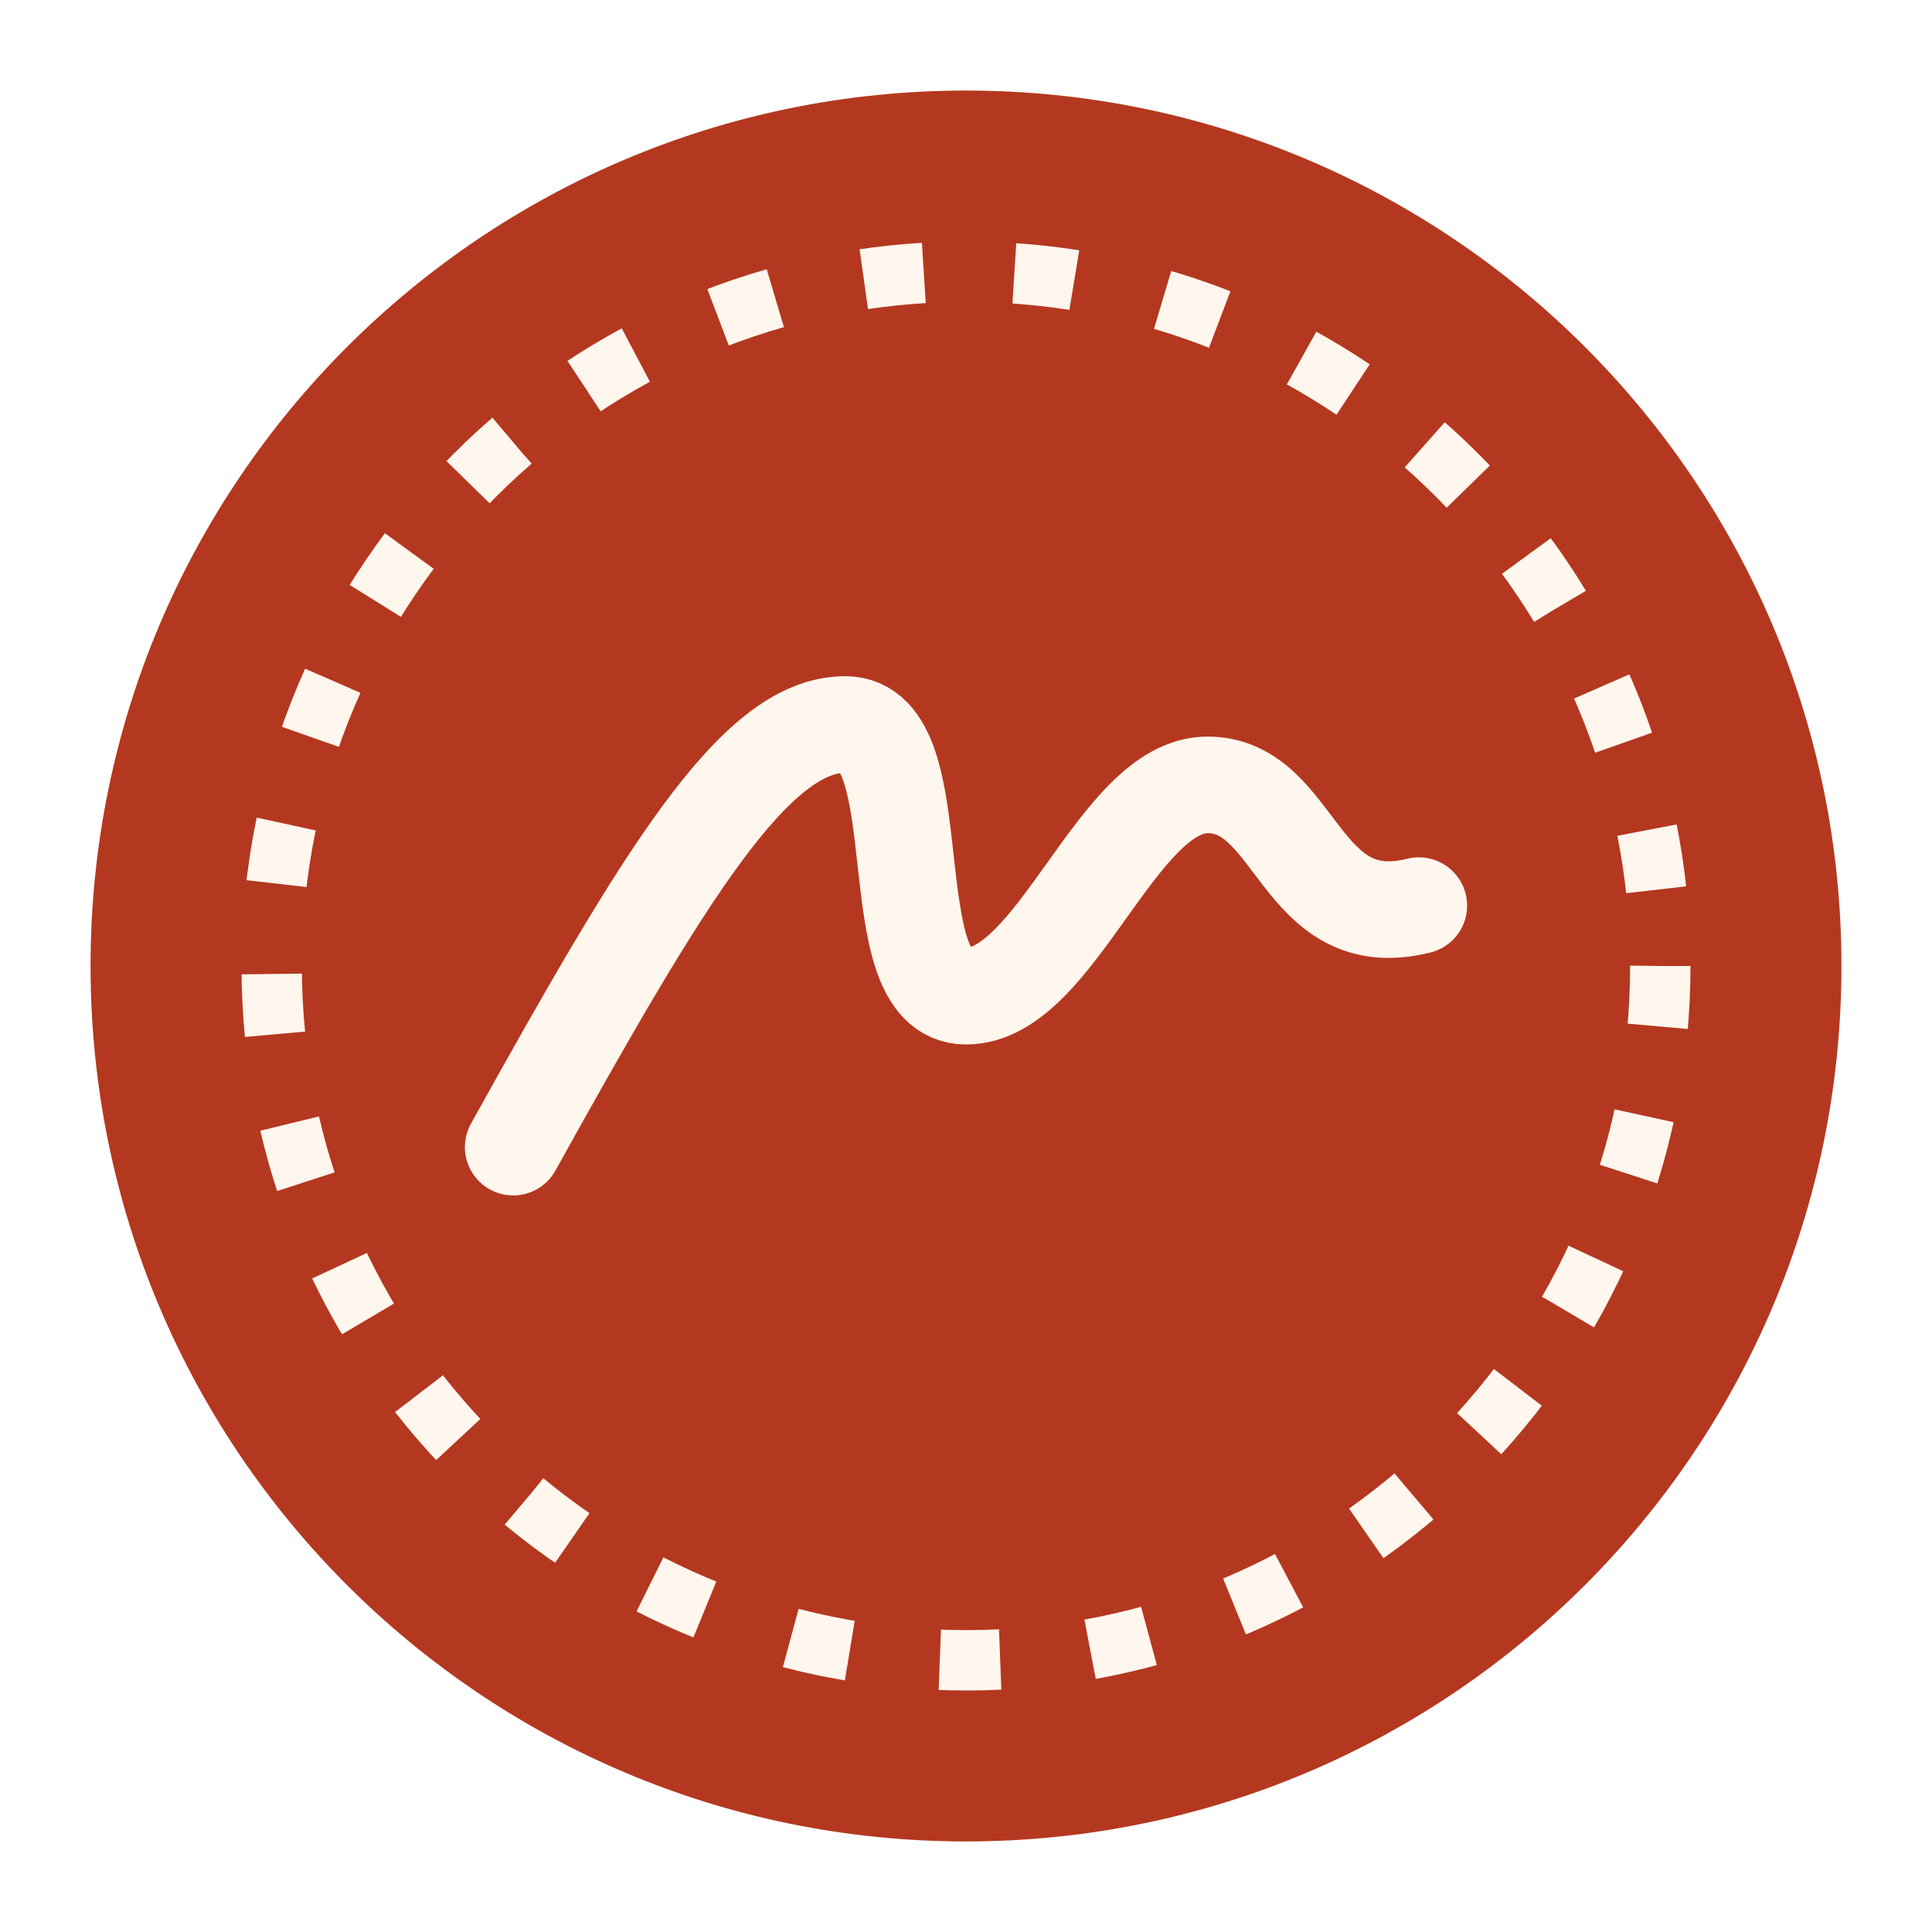
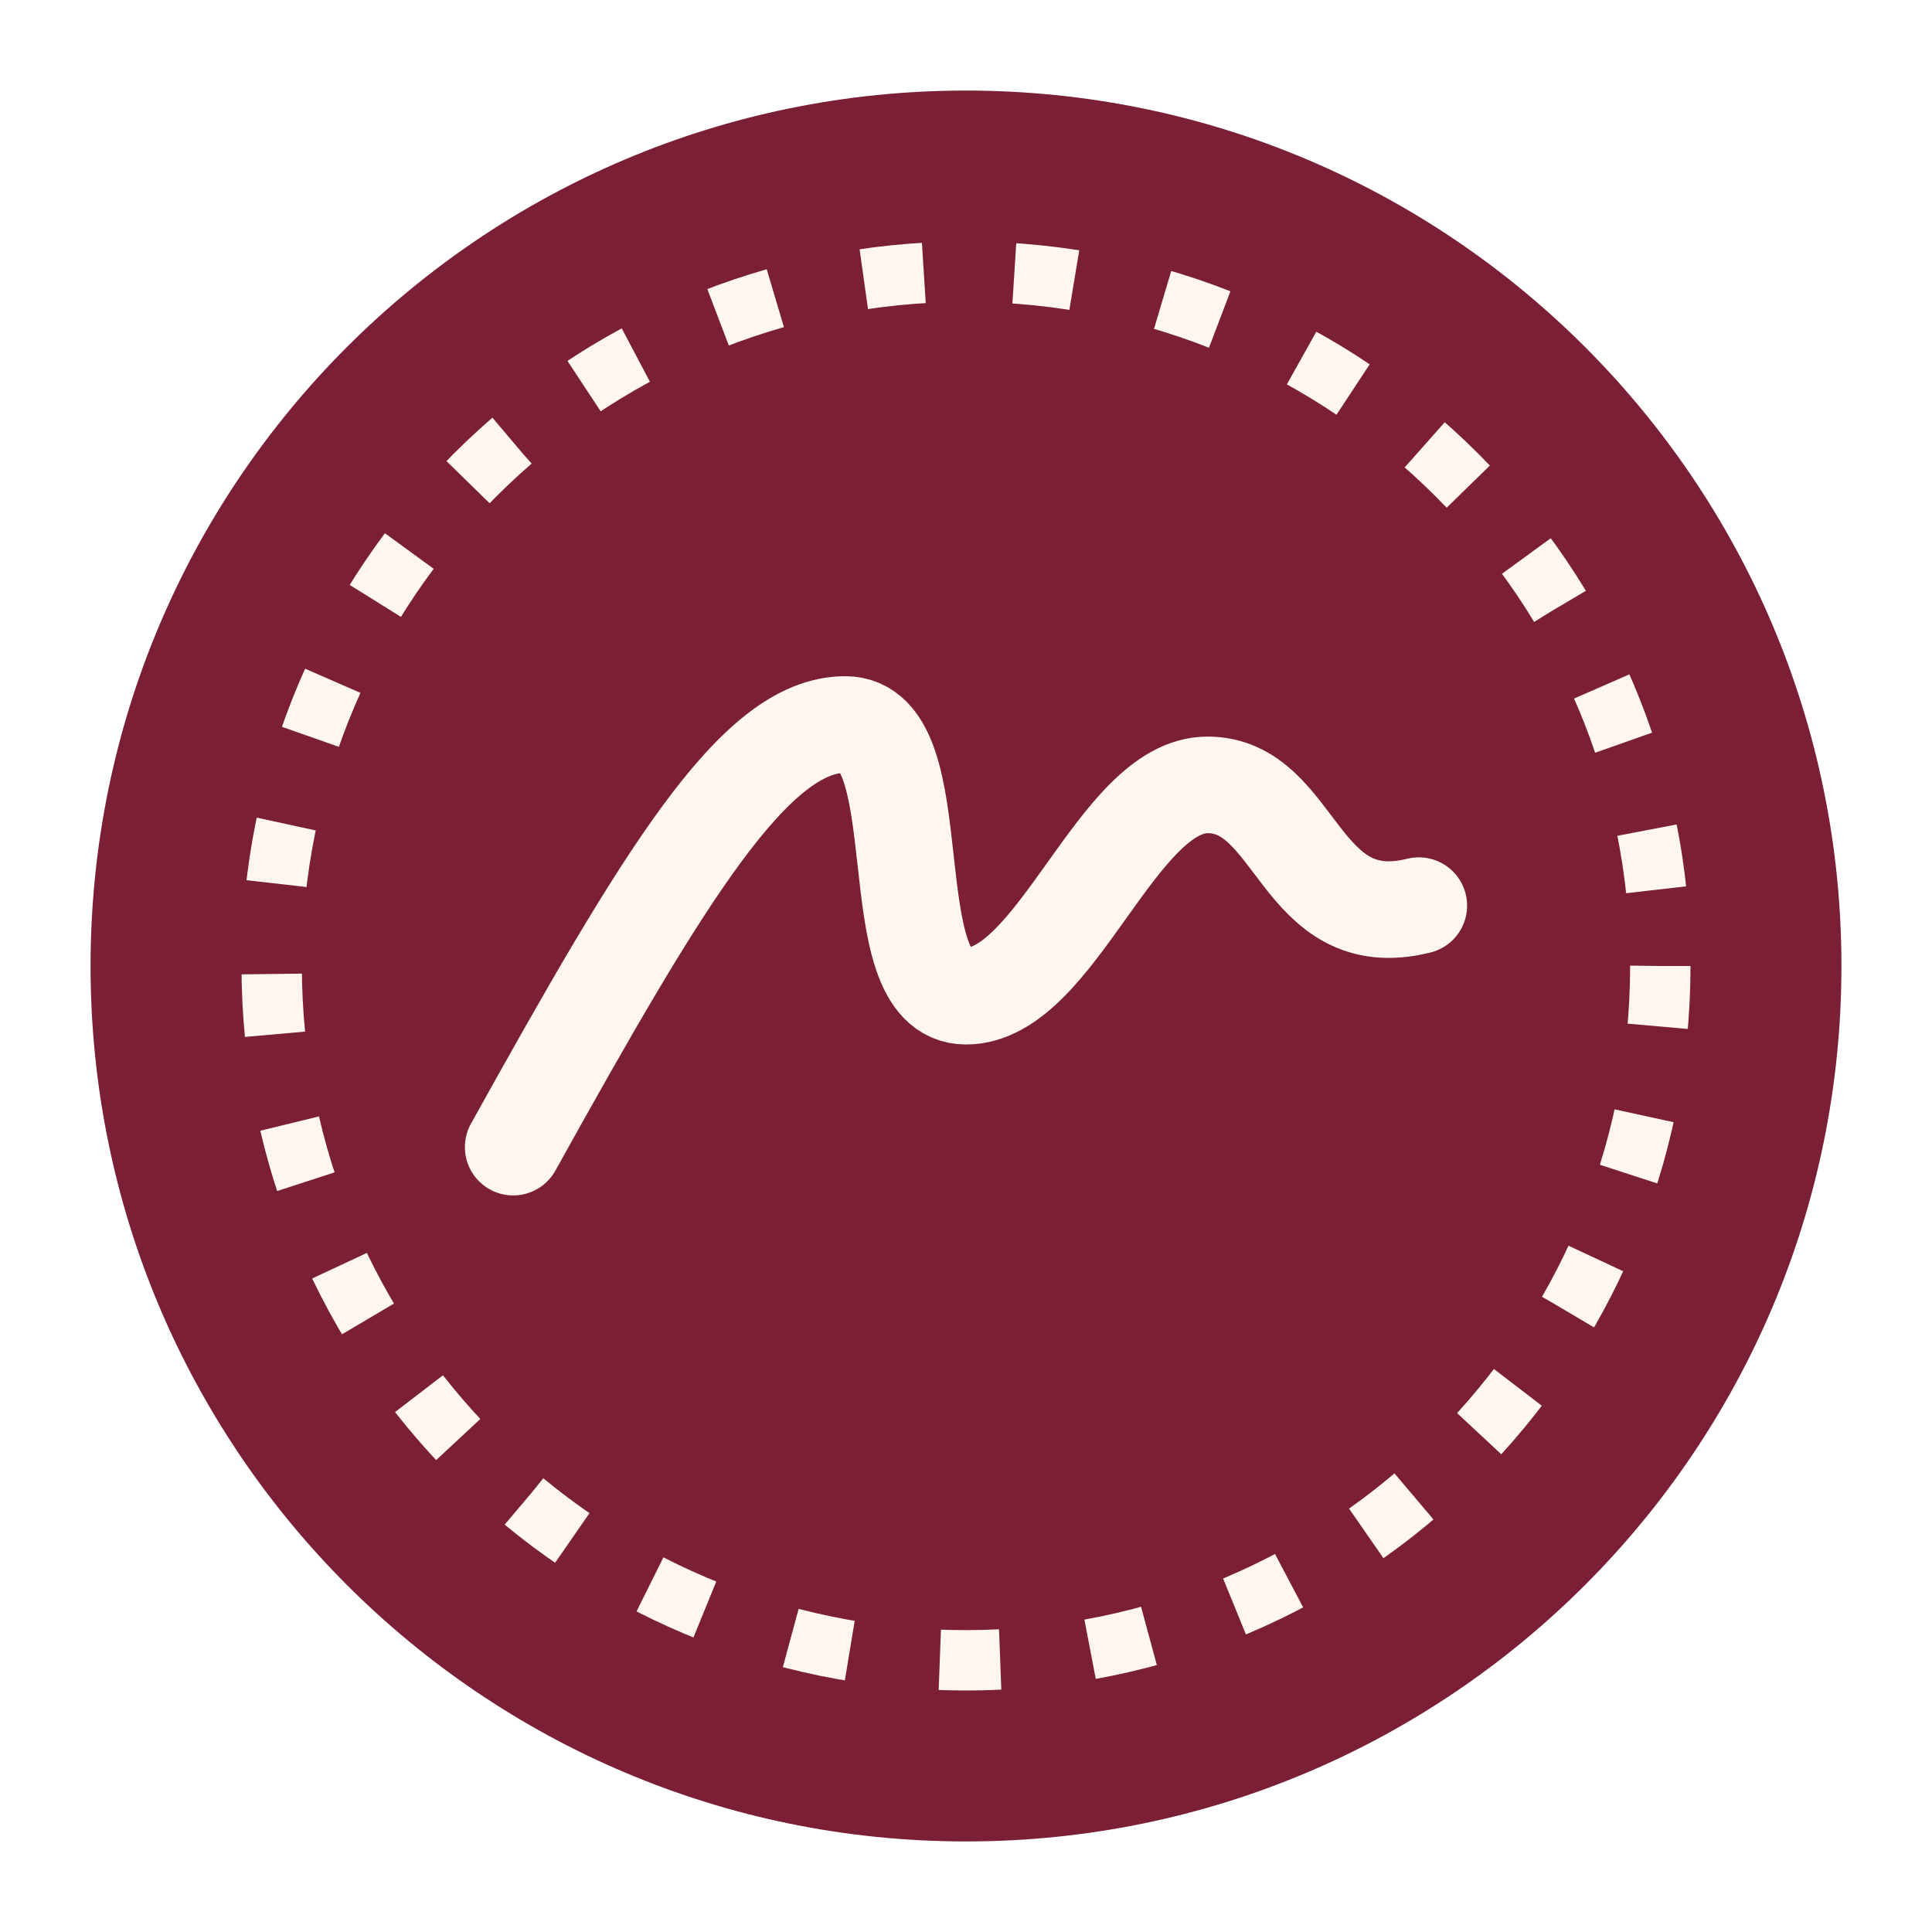
<svg xmlns="http://www.w3.org/2000/svg" viewBox="0 0 64 64">
-   <circle cx="32" cy="32" r="29" fill="#B4381F" />
+   <circle cx="32" cy="32" r="29" fill="#7A1F35" />
  <circle cx="32" cy="32" r="23" fill="none" stroke="#FFF6EE" stroke-width="2" stroke-dasharray="2 3" />
  <path d="M17 38c5-9 8-14 11-14 3 0 1 9 4 9s5-7 8-7 3 5 7 4" fill="none" stroke="#FFF6EE" stroke-width="3.2" stroke-linecap="round" stroke-linejoin="round" />
</svg>
